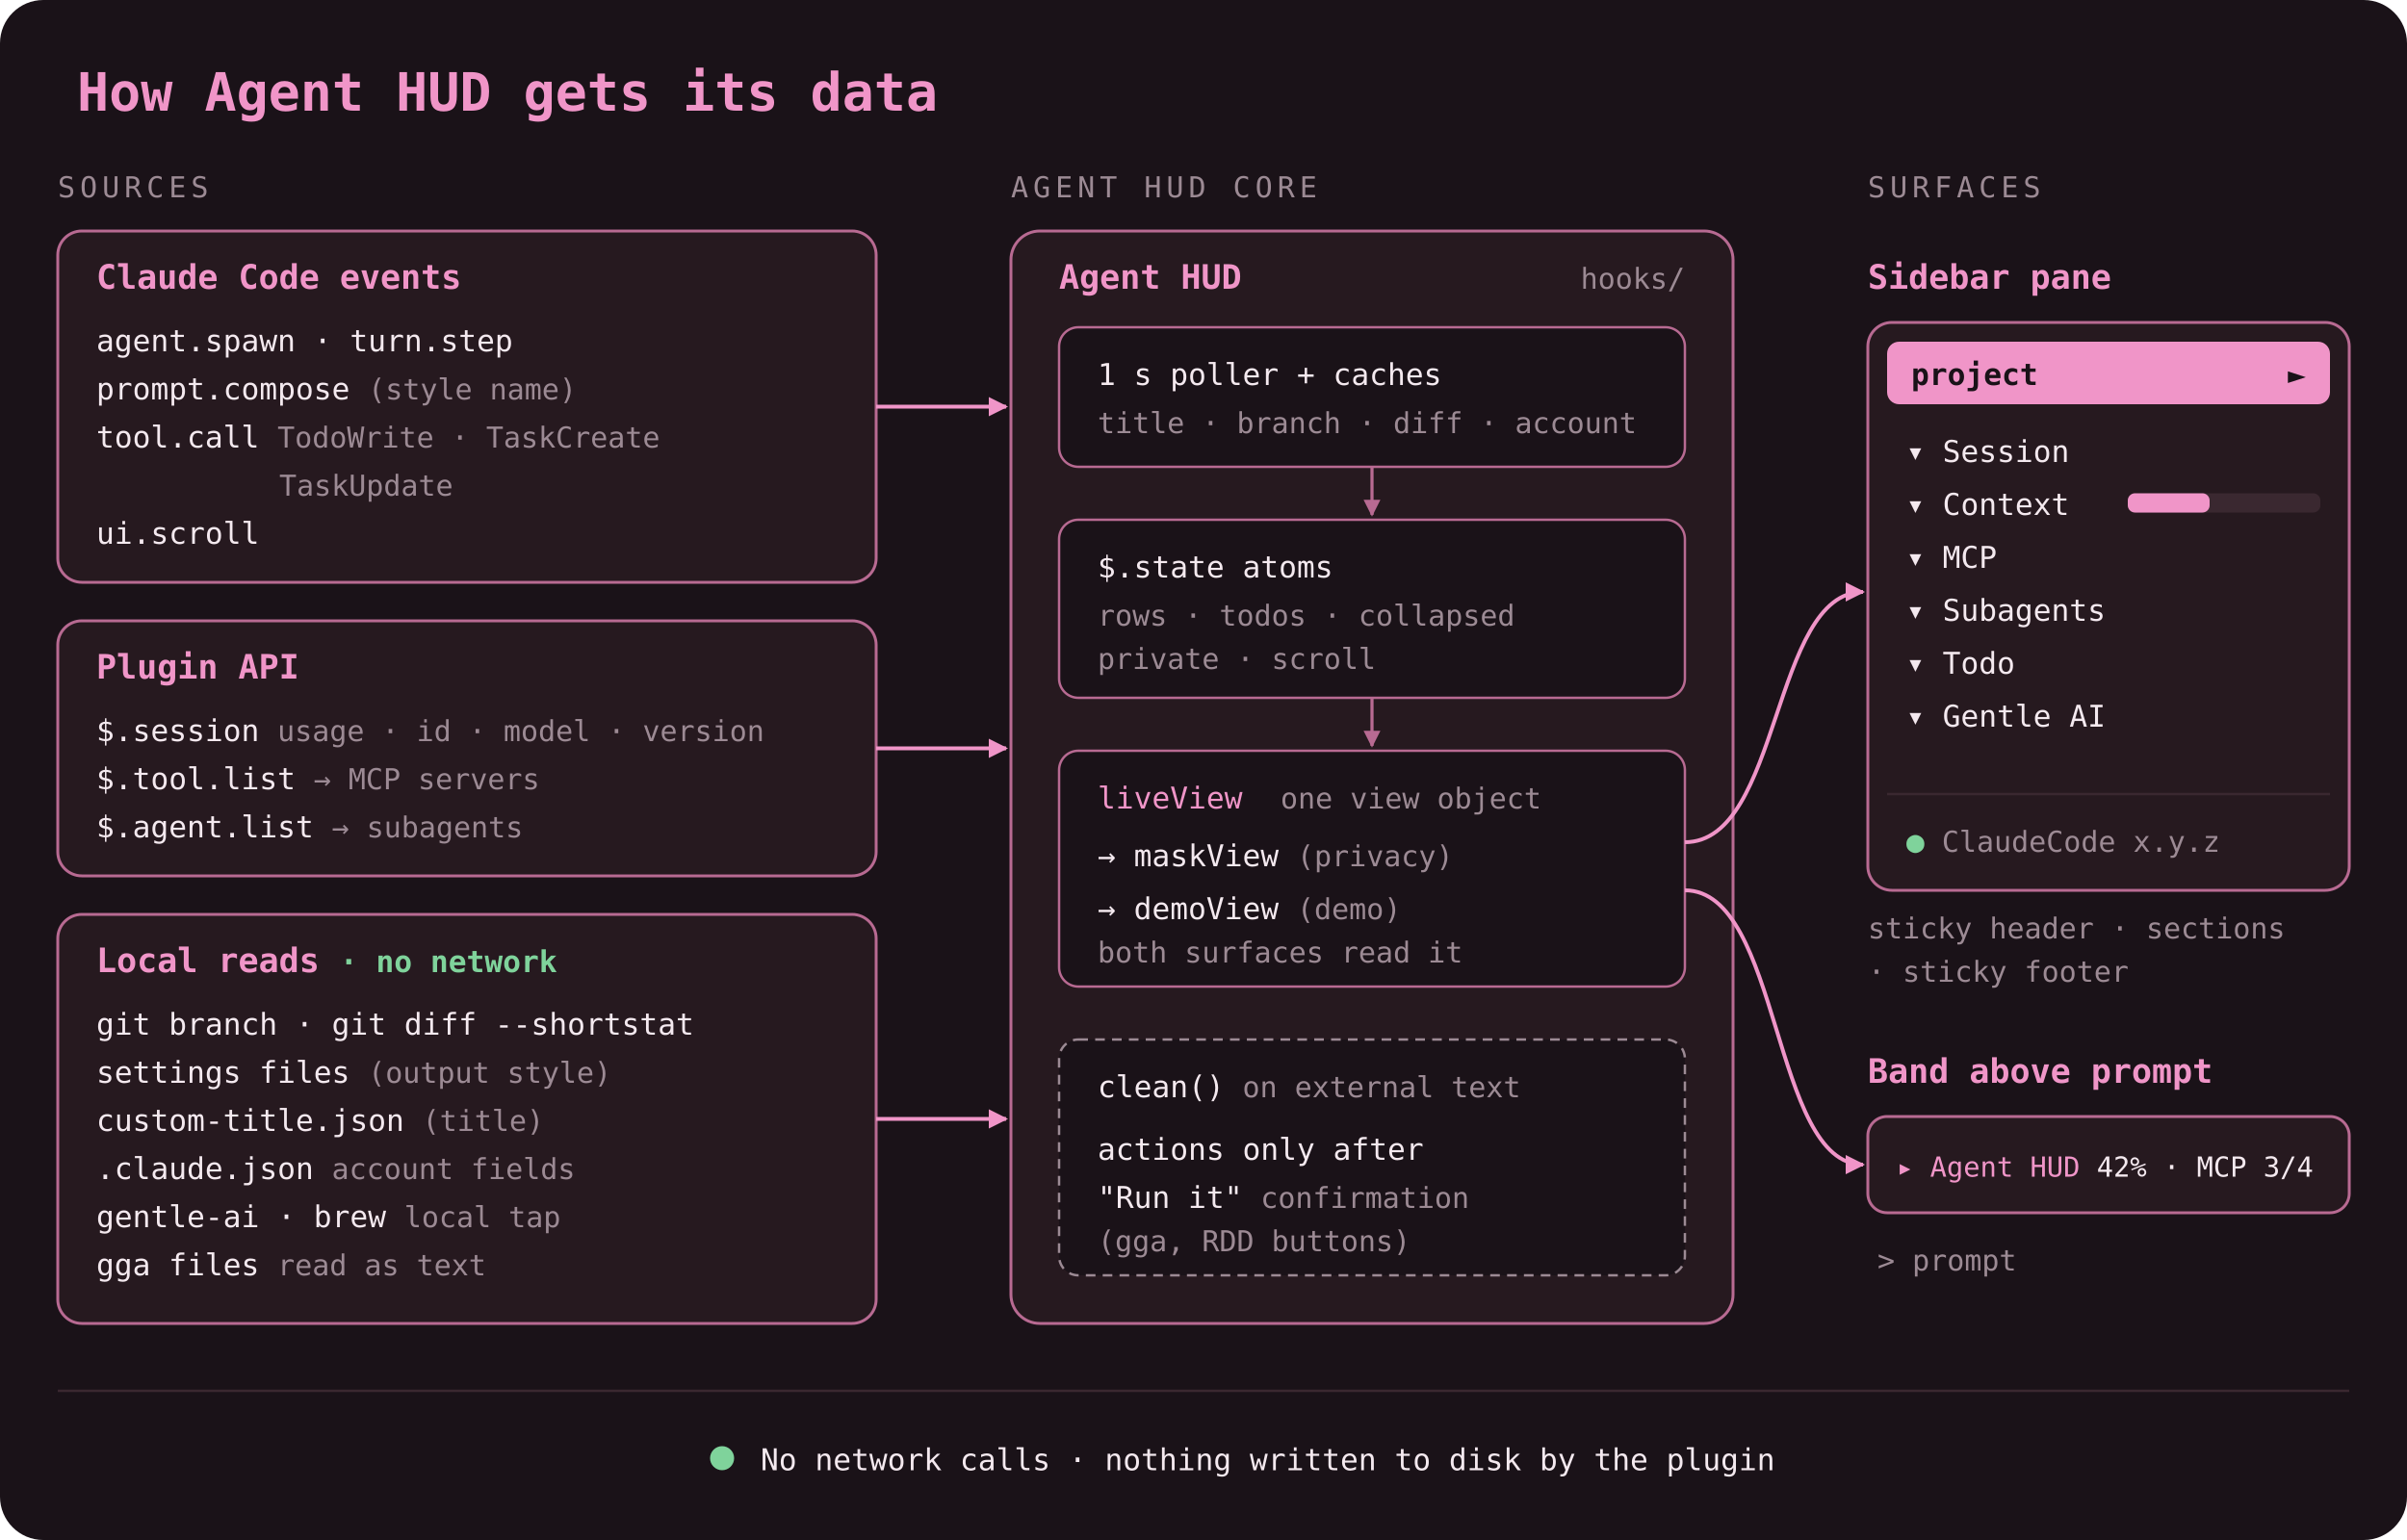
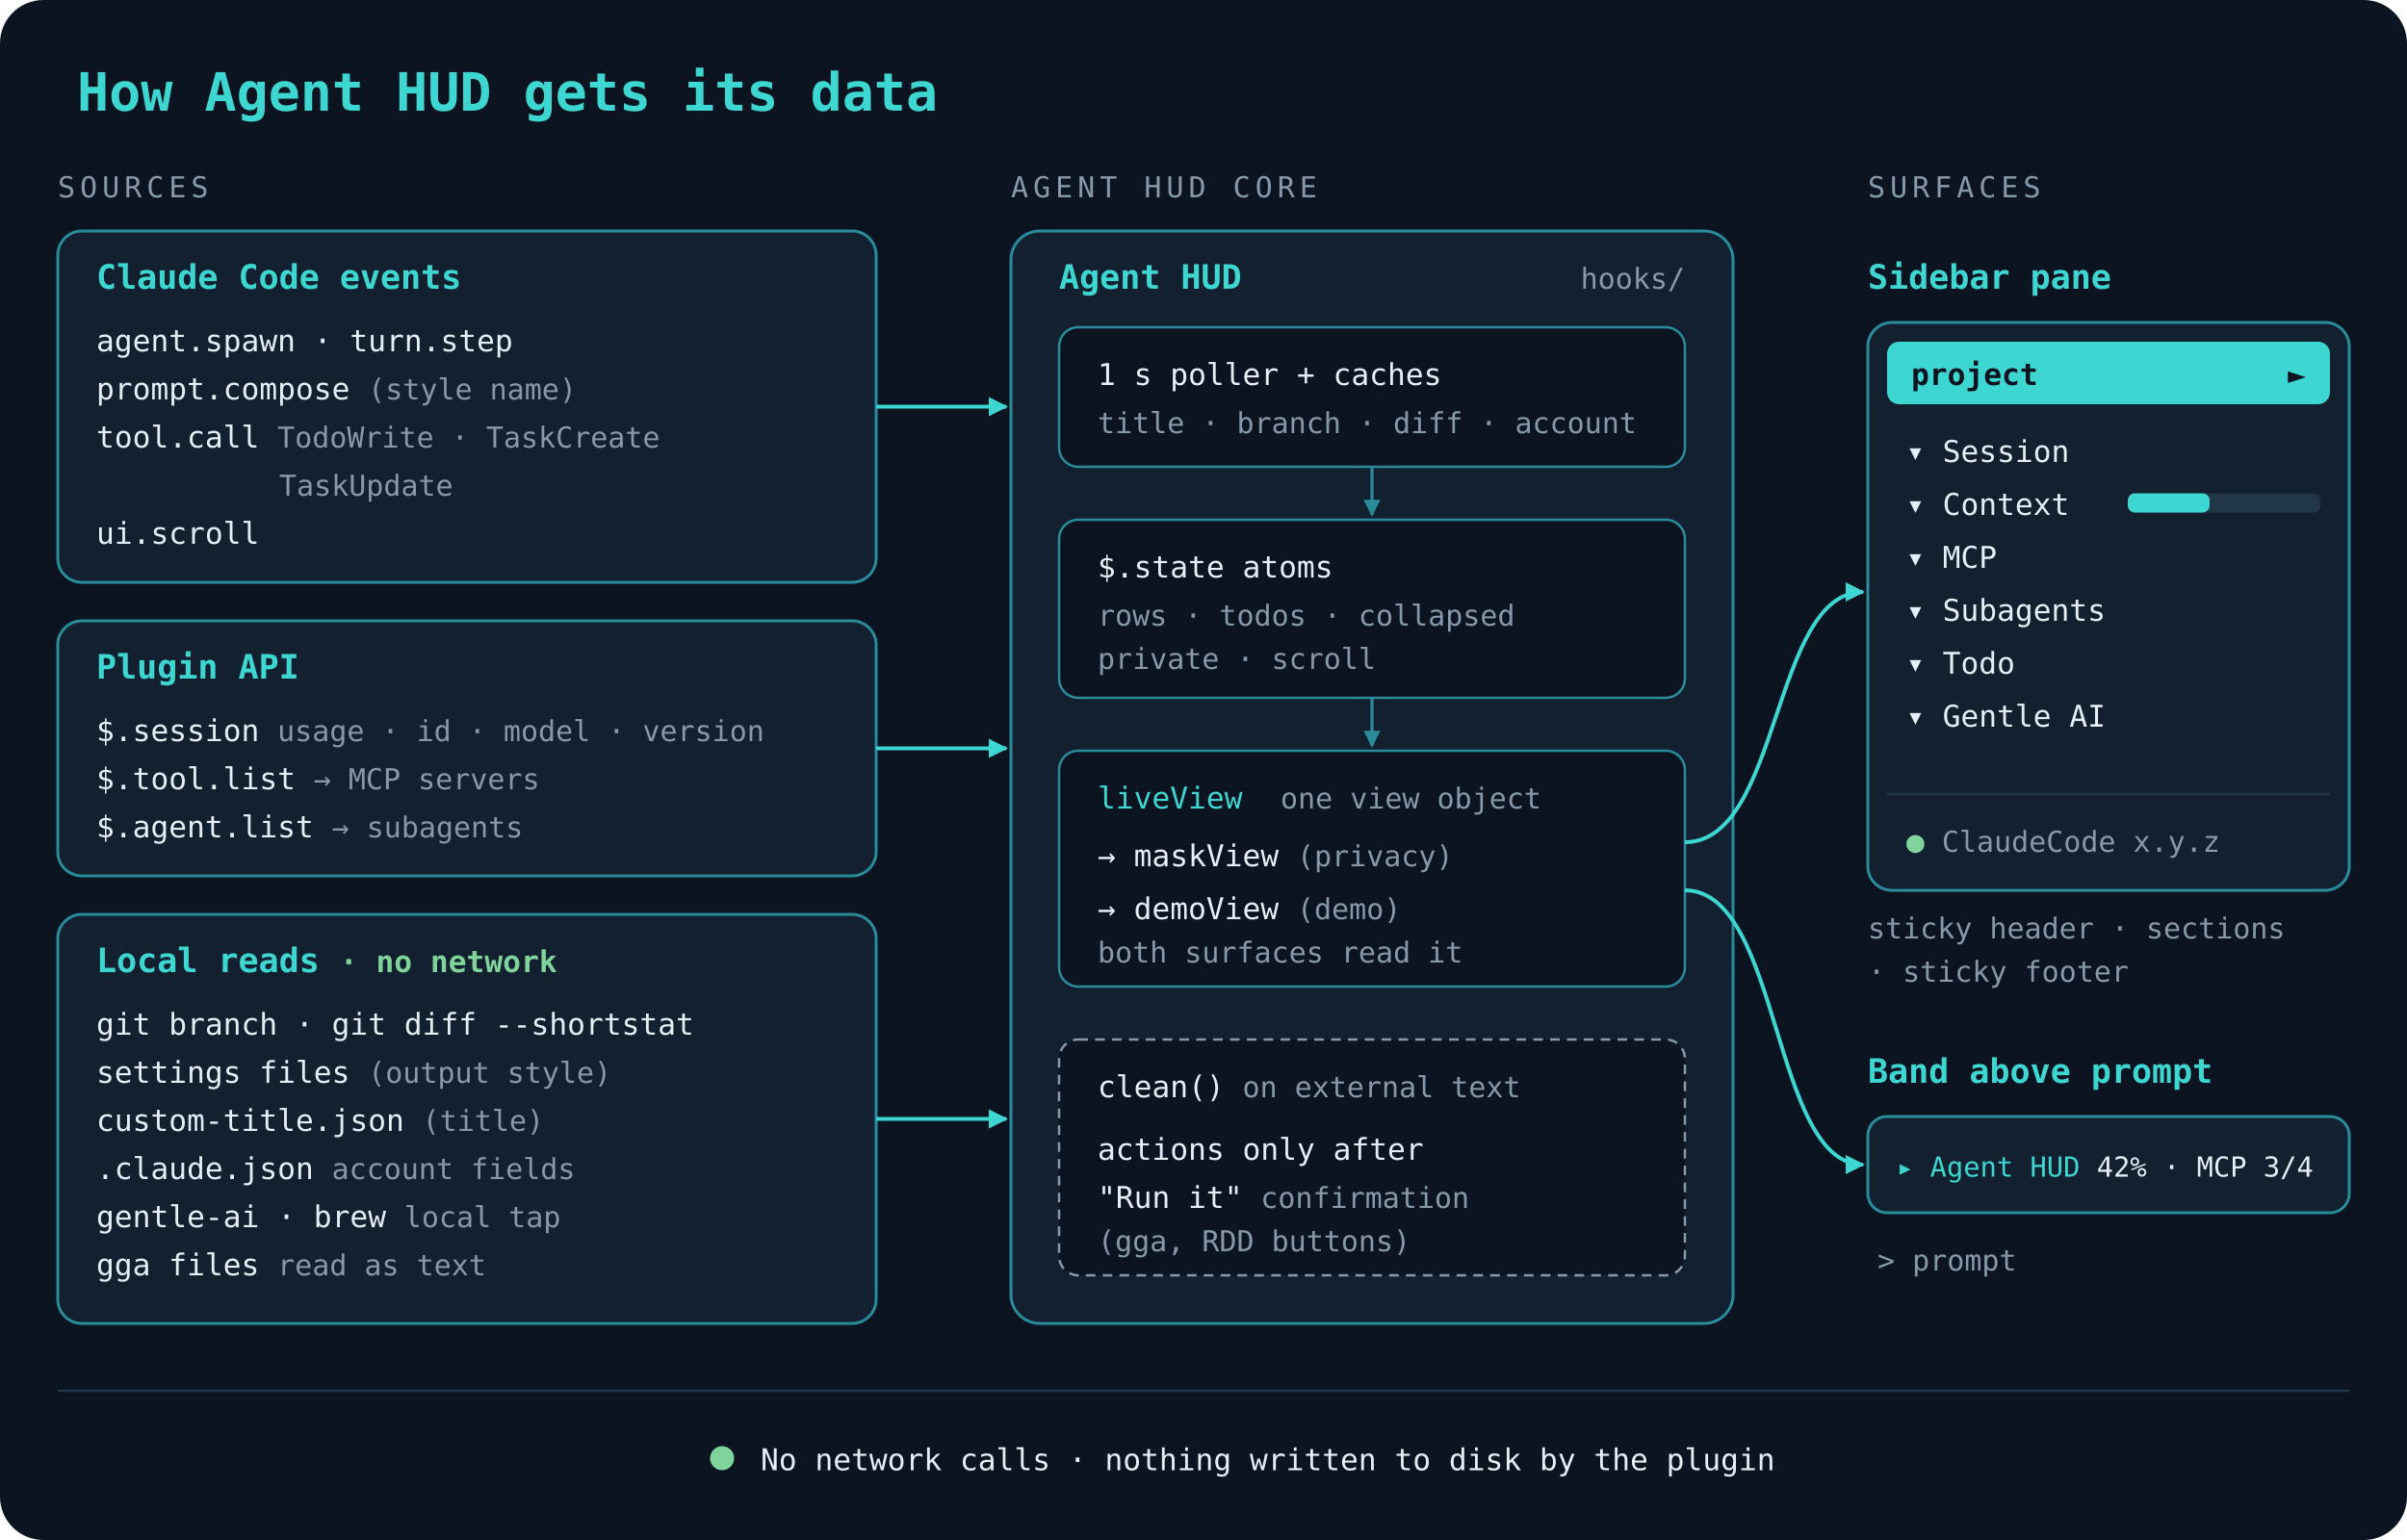
<svg xmlns="http://www.w3.org/2000/svg" version="1.1" width="1000" height="640" viewBox="0 0 1000 640" role="img" aria-labelledby="df-title df-desc">
  <defs>
    <marker id="df-arrow" viewBox="0 0 10 10" refX="9" refY="5" markerWidth="8" markerHeight="8" orient="auto" markerUnits="userSpaceOnUse">
-       <path d="M 0 0 L 10 5 L 0 10 z" fill="#F095C8" />
+       <path d="M 0 0 L 10 5 L 0 10 z" fill="#3DD6D0" />
    </marker>
    <marker id="df-arrow-dim" viewBox="0 0 10 10" refX="9" refY="5" markerWidth="7" markerHeight="7" orient="auto" markerUnits="userSpaceOnUse">
-       <path d="M 0 0 L 10 5 L 0 10 z" fill="#B86A92" />
+       <path d="M 0 0 L 10 5 L 0 10 z" fill="#2A8C9A" />
    </marker>
  </defs>
  <style type="text/css">
-     text { font-family: ui-monospace, SFMono-Regular, Menlo, Consolas, monospace; fill: #F4E9EF; }
-     .title { font-size: 22px; font-weight: bold; fill: #F095C8; }
-     .col { font-size: 12px; letter-spacing: 2px; fill: #9C8A94; }
-     .h { font-size: 14px; font-weight: bold; fill: #F095C8; }
+     text { font-family: ui-monospace, SFMono-Regular, Menlo, Consolas, monospace; fill: #E6EEF5; }
+     .title { font-size: 22px; font-weight: bold; fill: #3DD6D0; }
+     .col { font-size: 12px; letter-spacing: 2px; fill: #8798AA; }
+     .h { font-size: 14px; font-weight: bold; fill: #3DD6D0; }
    .t { font-size: 12.5px; }
-     .d { font-size: 12px; fill: #9C8A94; }
-     .k { font-size: 12.5px; fill: #F095C8; }
+     .d { font-size: 12px; fill: #8798AA; }
+     .k { font-size: 12.5px; fill: #3DD6D0; }
    .ok { font-size: 12.5px; fill: #7FD39B; }
-     .panel { fill: #26191F; stroke: #B86A92; stroke-width: 1.2; }
-     .box { fill: #1A1218; stroke: #B86A92; stroke-width: 1; }
-     .guard { fill: #1A1218; stroke: #9C8A94; stroke-width: 1; stroke-dasharray: 4 3; }
-     .flow { stroke: #F095C8; stroke-width: 1.6; fill: none; }
-     .inner { stroke: #B86A92; stroke-width: 1.3; fill: none; }
+     .panel { fill: #12202F; stroke: #2A8C9A; stroke-width: 1.2; }
+     .box { fill: #0B1420; stroke: #2A8C9A; stroke-width: 1; }
+     .guard { fill: #0B1420; stroke: #8798AA; stroke-width: 1; stroke-dasharray: 4 3; }
+     .flow { stroke: #3DD6D0; stroke-width: 1.6; fill: none; }
+     .inner { stroke: #2A8C9A; stroke-width: 1.3; fill: none; }
  </style>
-   <rect x="0" y="0" width="1000" height="640" rx="18" fill="#1A1218" />
+   <rect x="0" y="0" width="1000" height="640" rx="18" fill="#0B1420" />
  <text class="title" x="32" y="46">How Agent HUD gets its data</text>
  <text class="col" x="24" y="82">SOURCES</text>
  <text class="col" x="420" y="82">AGENT HUD CORE</text>
  <text class="col" x="776" y="82">SURFACES</text>
  <rect class="panel" x="24" y="96" width="340" height="146" rx="10" />
  <text class="h" x="40" y="120">Claude Code events</text>
  <text class="t" x="40" y="146">agent.spawn · turn.step</text>
  <text class="t" x="40" y="166">prompt.compose <tspan class="d">(style name)</tspan>
  </text>
  <text class="t" x="40" y="186">tool.call <tspan class="d">TodoWrite · TaskCreate</tspan>
  </text>
  <text class="d" x="116" y="206">TaskUpdate</text>
  <text class="t" x="40" y="226">ui.scroll</text>
  <rect class="panel" x="24" y="258" width="340" height="106" rx="10" />
  <text class="h" x="40" y="282">Plugin API</text>
  <text class="t" x="40" y="308">$.session <tspan class="d">usage · id · model · version</tspan>
  </text>
  <text class="t" x="40" y="328">$.tool.list <tspan class="d">→ MCP servers</tspan>
  </text>
  <text class="t" x="40" y="348">$.agent.list <tspan class="d">→ subagents</tspan>
  </text>
  <rect class="panel" x="24" y="380" width="340" height="170" rx="10" />
  <text class="h" x="40" y="404">Local reads <tspan class="ok">· no network</tspan>
  </text>
  <text class="t" x="40" y="430">git branch · git diff --shortstat</text>
  <text class="t" x="40" y="450">settings files <tspan class="d">(output style)</tspan>
  </text>
  <text class="t" x="40" y="470">custom-title.json <tspan class="d">(title)</tspan>
  </text>
  <text class="t" x="40" y="490">.claude.json <tspan class="d">account fields</tspan>
  </text>
  <text class="t" x="40" y="510">gentle-ai · brew <tspan class="d">local tap</tspan>
  </text>
  <text class="t" x="40" y="530">gga files <tspan class="d">read as text</tspan>
  </text>
  <path class="flow" d="M 364 169 L 418 169" marker-end="url(#df-arrow)" />
  <path class="flow" d="M 364 311 L 418 311" marker-end="url(#df-arrow)" />
  <path class="flow" d="M 364 465 L 418 465" marker-end="url(#df-arrow)" />
-   <rect class="panel" x="420" y="96" width="300" height="454" rx="12" stroke="#F095C8" />
+   <rect class="panel" x="420" y="96" width="300" height="454" rx="12" stroke="#3DD6D0" />
  <text class="h" x="440" y="120">Agent HUD</text>
  <text class="d" x="700" y="120" text-anchor="end">hooks/</text>
  <rect class="box" x="440" y="136" width="260" height="58" rx="8" />
  <text class="t" x="456" y="160">1 s poller + caches</text>
  <text class="d" x="456" y="180">title · branch · diff · account</text>
  <path class="inner" d="M 570 194 L 570 214" marker-end="url(#df-arrow-dim)" />
  <rect class="box" x="440" y="216" width="260" height="74" rx="8" />
  <text class="t" x="456" y="240">$.state atoms</text>
  <text class="d" x="456" y="260">rows · todos · collapsed</text>
  <text class="d" x="456" y="278">private · scroll</text>
  <path class="inner" d="M 570 290 L 570 310" marker-end="url(#df-arrow-dim)" />
  <rect class="box" x="440" y="312" width="260" height="98" rx="8" />
  <text class="k" x="456" y="336">liveView</text>
  <text class="d" x="532" y="336">one view object</text>
  <text class="t" x="456" y="360">→ maskView <tspan class="d">(privacy)</tspan>
  </text>
  <text class="t" x="456" y="382">→ demoView <tspan class="d">(demo)</tspan>
  </text>
  <text class="d" x="456" y="400">both surfaces read it</text>
  <rect class="guard" x="440" y="432" width="260" height="98" rx="8" />
  <text class="t" x="456" y="456">clean() <tspan class="d">on external text</tspan>
  </text>
  <text class="t" x="456" y="482">actions only after</text>
  <text class="t" x="456" y="502">"Run it" <tspan class="d">confirmation</tspan>
  </text>
  <text class="d" x="456" y="520">(gga, RDD buttons)</text>
  <path class="flow" d="M 700 350 C 740 350, 736 246, 774 246" marker-end="url(#df-arrow)" />
  <path class="flow" d="M 700 370 C 740 370, 736 484, 774 484" marker-end="url(#df-arrow)" />
  <text class="h" x="776" y="120">Sidebar pane</text>
  <rect class="panel" x="776" y="134" width="200" height="236" rx="10" />
-   <rect x="784" y="142" width="184" height="26" rx="5" fill="#F095C8" />
-   <text class="t" x="794" y="160" style="fill:#1A1218; font-weight:bold;">project</text>
-   <text class="t" x="958" y="160" text-anchor="end" style="fill:#1A1218; font-weight:bold;">►</text>
+   <rect x="784" y="142" width="184" height="26" rx="5" fill="#3DD6D0" />
+   <text class="t" x="794" y="160" style="fill:#0B1420; font-weight:bold;">project</text>
+   <text class="t" x="958" y="160" text-anchor="end" style="fill:#0B1420; font-weight:bold;">►</text>
  <text class="t" x="792" y="192">▾ Session</text>
  <text class="t" x="792" y="214">▾ Context</text>
-   <rect x="884" y="205" width="80" height="8" rx="3" fill="#3A2830" />
-   <rect x="884" y="205" width="34" height="8" rx="3" fill="#F095C8" />
+   <rect x="884" y="205" width="80" height="8" rx="3" fill="#22364A" />
+   <rect x="884" y="205" width="34" height="8" rx="3" fill="#3DD6D0" />
  <text class="t" x="792" y="236">▾ MCP</text>
  <text class="t" x="792" y="258">▾ Subagents</text>
  <text class="t" x="792" y="280">▾ Todo</text>
  <text class="t" x="792" y="302">▾ Gentle AI</text>
-   <line x1="784" y1="330" x2="968" y2="330" stroke="#3A2830" stroke-width="1" />
+   <line x1="784" y1="330" x2="968" y2="330" stroke="#22364A" stroke-width="1" />
  <text class="d" x="792" y="354">
    <tspan class="ok">●</tspan> ClaudeCode x.y.z</text>
  <text class="d" x="776" y="390">sticky header · sections</text>
  <text class="d" x="776" y="408">· sticky footer</text>
  <text class="h" x="776" y="450">Band above prompt</text>
  <rect class="panel" x="776" y="464" width="200" height="40" rx="8" />
  <text x="788" y="489" style="font-size:11.5px;">
-     <tspan fill="#F095C8">▸ Agent HUD</tspan> 42% · MCP 3/4</text>
+     <tspan fill="#3DD6D0">▸ Agent HUD</tspan> 42% · MCP 3/4</text>
  <text class="d" x="780" y="528">&gt; prompt</text>
-   <line x1="24" y1="578" x2="976" y2="578" stroke="#3A2830" stroke-width="1" />
+   <line x1="24" y1="578" x2="976" y2="578" stroke="#22364A" stroke-width="1" />
  <circle cx="300" cy="606" r="5" fill="#7FD39B" />
  <text class="t" x="316" y="611">No network calls · nothing written to disk by the plugin</text>
</svg>
